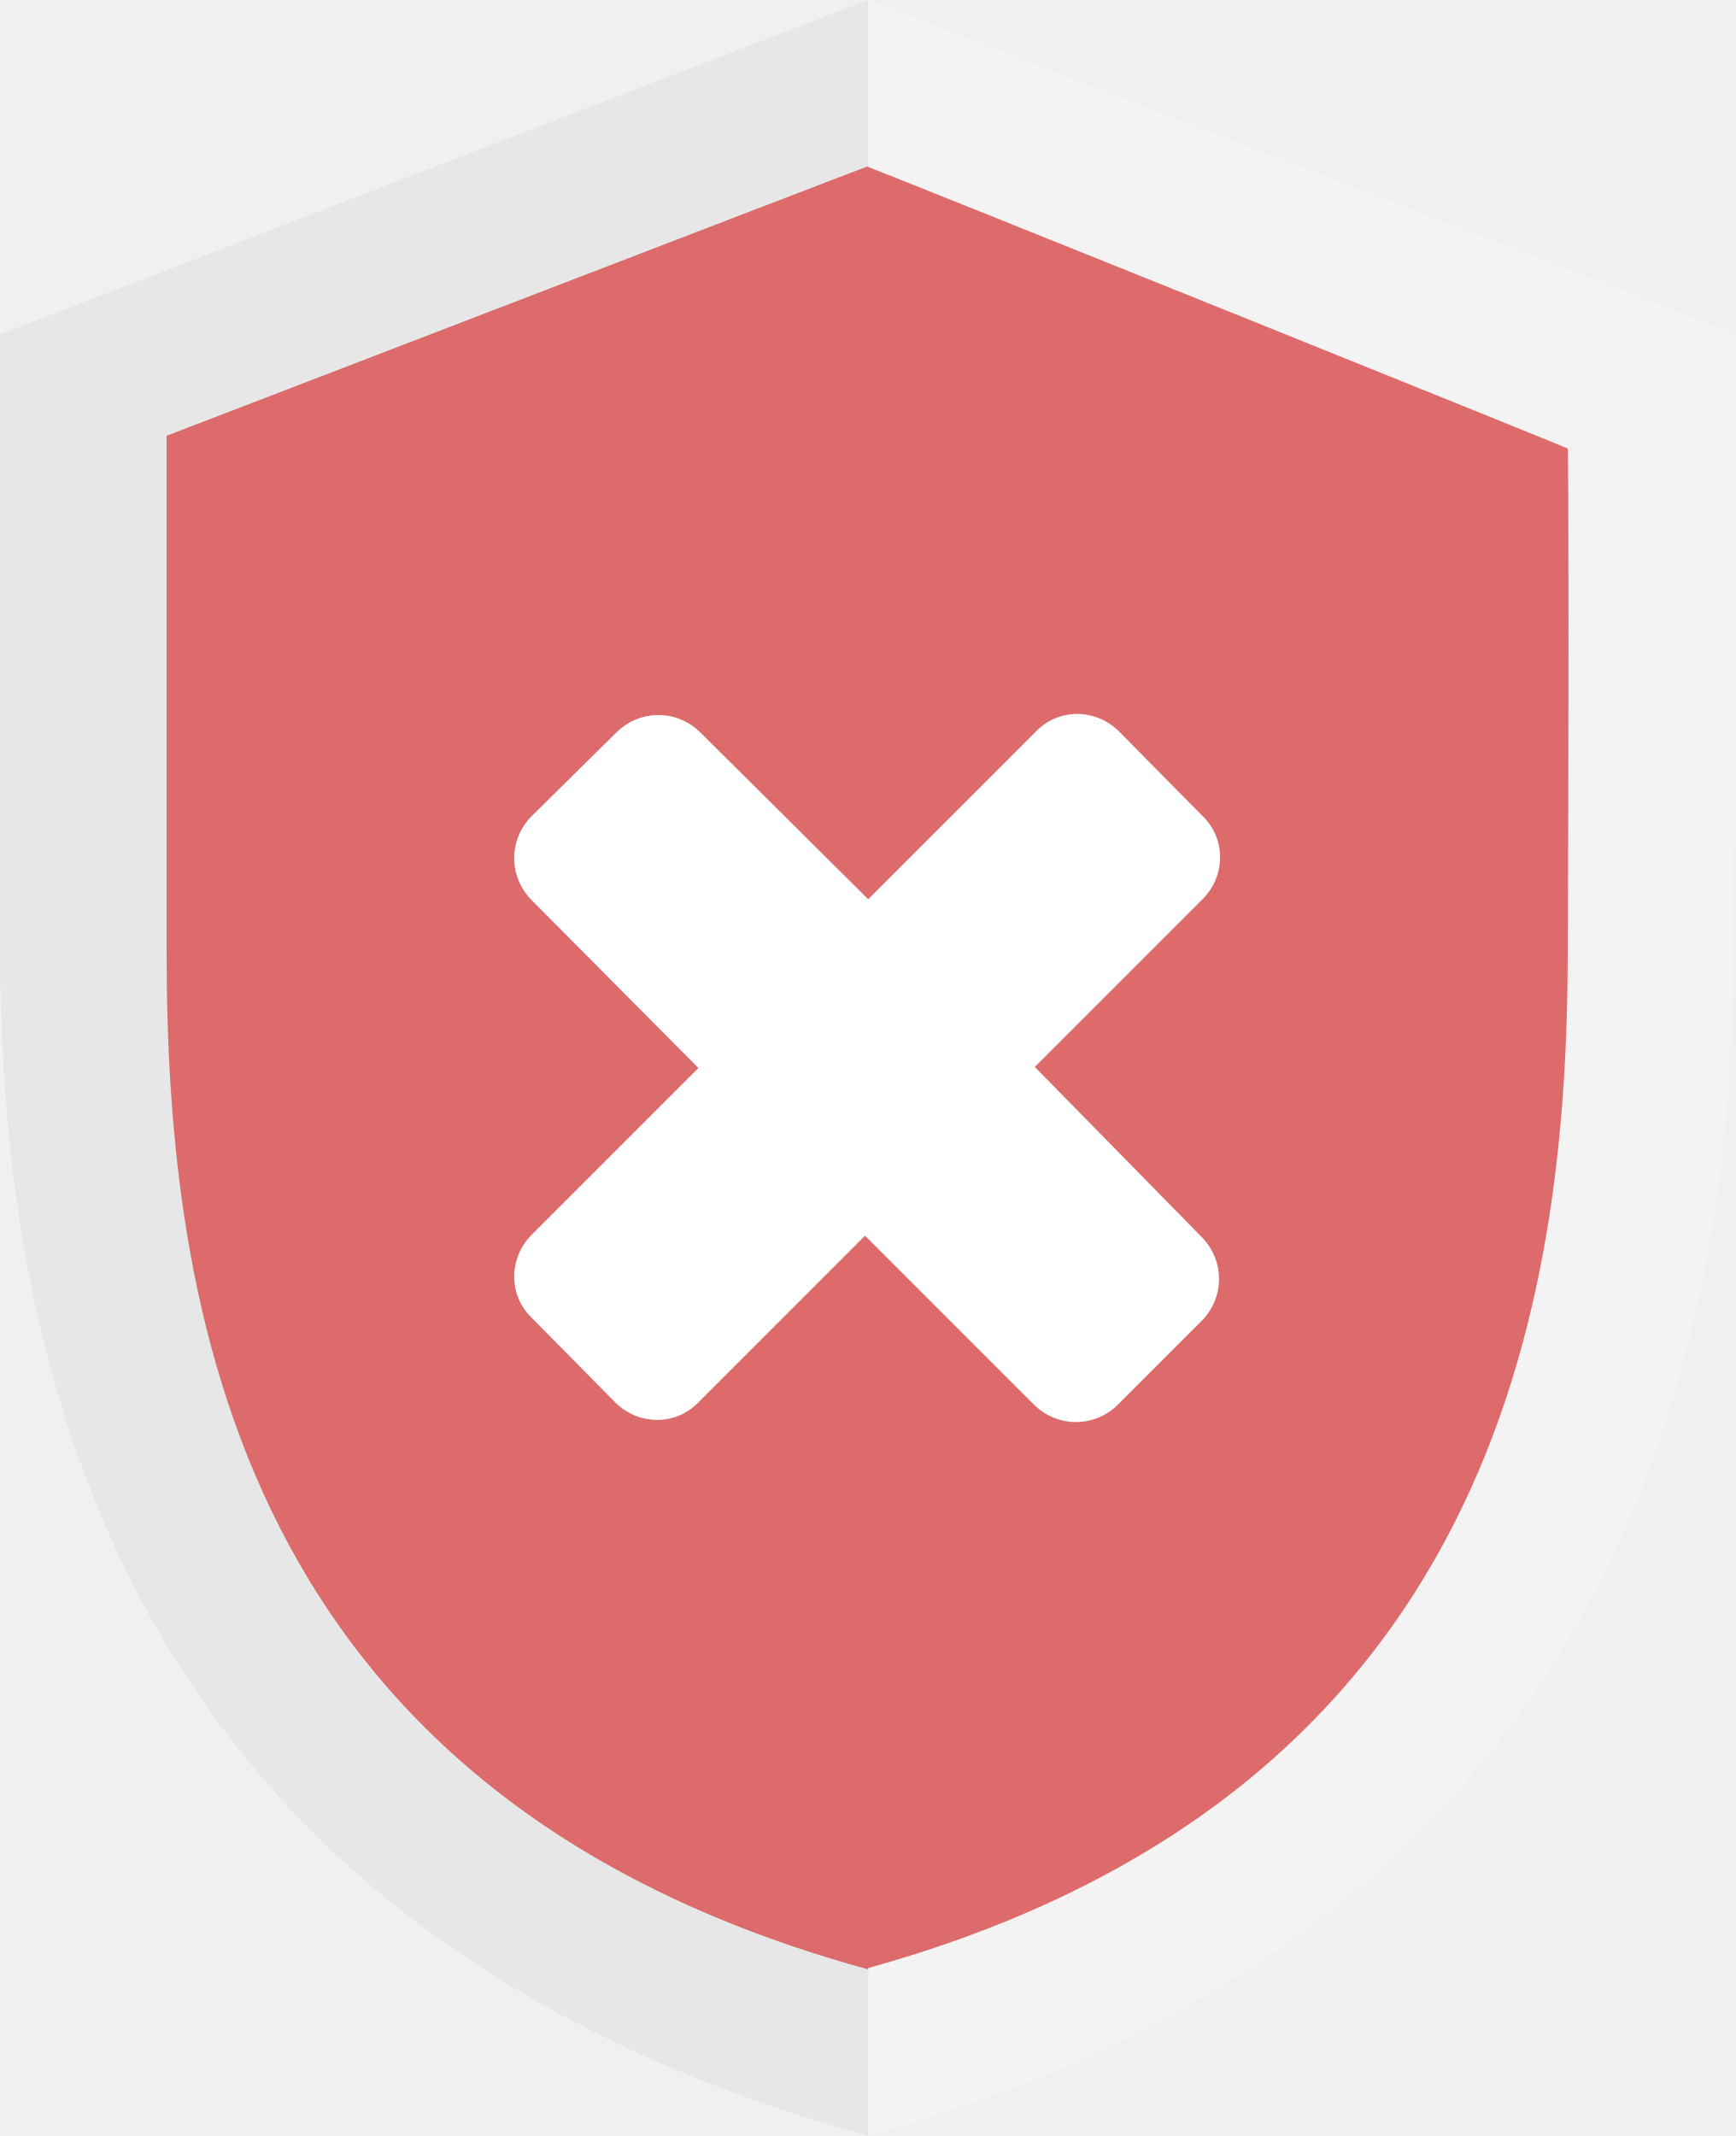
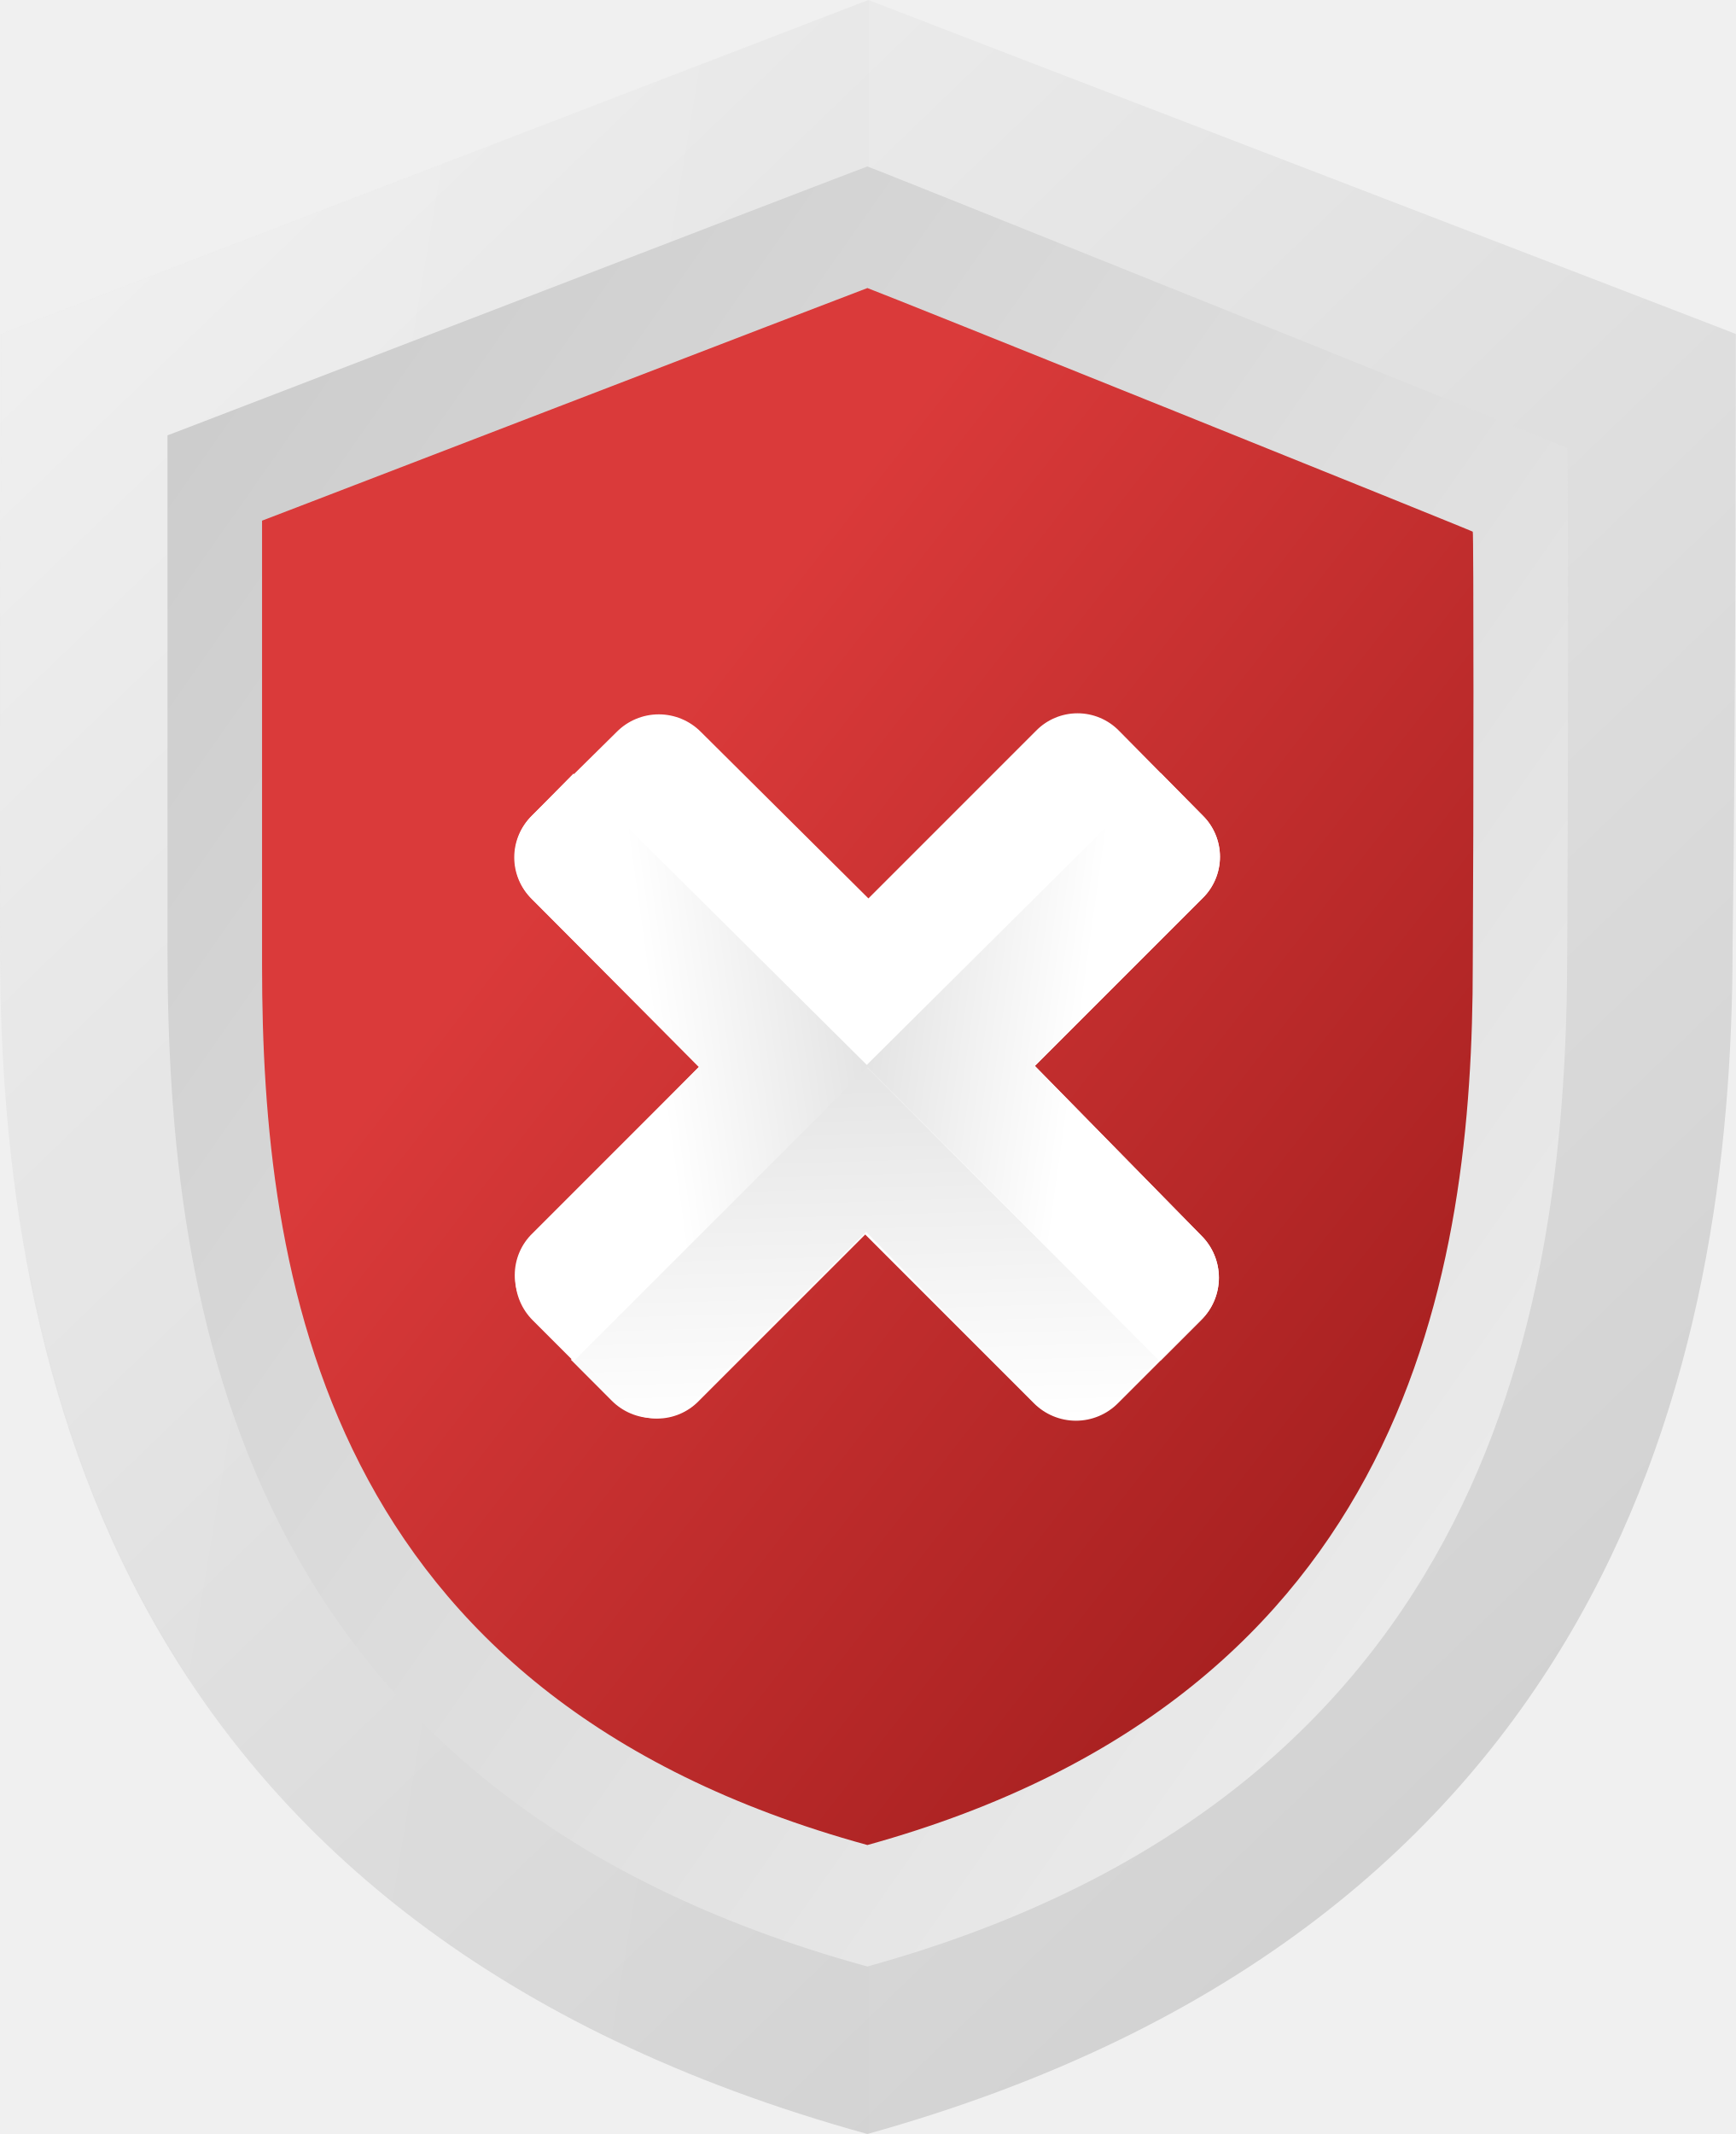
- <svg xmlns="http://www.w3.org/2000/svg" version="1.1" id="status-shield-danger" class="icon status-shield danger" x="0px" y="0px" style="enable-background:new 0 0 162.5 200; width: 162.5px; height: 200px" viewBox="0 0 162.5 200" xml:space="preserve">
-   <path style="fill:#F3F3F3;" d="M162.6,31.3c0.1,0-79.3-30.5-81.3-31.3C79.8,0.6-0.2,31.3-0.1,31.3v57.5c0,39.8,11.4,91.9,81.3,111.2   c69.7-19.4,81.1-72.4,81.1-111.2C162.6,69.1,162.6,31.3,162.6,31.3z" />
-   <path style="fill:#E7E7E7;" d="M0,88.8c0,39.8,11.4,91.9,81.3,111.2V0c-3,1.1-81.3,31.3-81.3,31.3S-0.1,88.8,0,88.8z" />
-   <path style="fill:#DD6B6B;" class="lighter-side" d="M146.8,42c0.2,0-63.9-25.8-65.6-26.4c-1.4,0.5-65.8,25.3-65.6,25.2V89c0,33.4,6.5,79.1,65.6,95.3   c58.9-16.3,65.6-62.6,65.6-95.3C146.9,72.5,146.9,42,146.8,42z" />
-   <path style="fill:#DD6B6B;" class="darker-side" d="M81.3,15.6c-1.4,0.5-65.8,25.3-65.6,25.2v48.3c0,33.4,6.5,79.1,65.6,95.3V15.6z" />
-   <path style="fill:#FFFFFF;" d="M96.9,99.9l15.7-15.7c2.2-2.2,2.2-5.7,0-7.8l-7.8-7.9c-2.2-2.2-5.7-2.2-7.8,0L81.3,84.2L65.6,68.6   c-2.2-2.2-5.7-2.2-7.9,0l-7.9,7.8c-2.2,2.2-2.2,5.7,0,7.9L65.4,100l-15.6,15.6c-2.2,2.2-2.2,5.7,0,7.8l7.8,7.9   c2.2,2.2,5.7,2.2,7.8,0l15.6-15.6l15.8,15.8c2.2,2.2,5.7,2.2,7.9,0l7.8-7.8c2.2-2.2,2.2-5.7,0-7.9L96.9,99.9z" />
+ <svg xmlns="http://www.w3.org/2000/svg" xmlns:xlink="http://www.w3.org/1999/xlink" version="1.1" id="status-shield-danger" class="icon status-shield danger" width="162.7" height="200" viewBox="0 0 162.7 200">
+   <defs>
+     <linearGradient id="linear-gradient" x2="0.855" y2="1.094" gradientUnits="objectBoundingBox">
+       <stop offset="0" stop-color="#f3f3f3" />
+       <stop offset="1" stop-color="#ccc" />
+     </linearGradient>
+     <linearGradient id="linear-gradient-2" x1="0.5" x2="1.138" y2="0.263" gradientUnits="objectBoundingBox">
+       <stop offset="0" stop-color="#e7e7e7" />
+       <stop offset="1" stop-color="#ccc" />
+     </linearGradient>
+     <linearGradient id="linear-gradient-3" x1="1.374" y1="1.423" x2="-0.036" y2="0.147" gradientUnits="objectBoundingBox">
+       <stop offset="0" stop-color="#fff" />
+       <stop offset="1" stop-color="#ccc" />
+     </linearGradient>
+     <linearGradient id="linear-gradient-4" x1="0.23" y1="0.381" x2="0.937" y2="1.085" gradientUnits="objectBoundingBox">
+       <stop offset="0" stop-color="#da3a3a" />
+       <stop offset="1" stop-color="#981919" />
+     </linearGradient>
+     <linearGradient id="linear-gradient-5" x1="0.61" y1="0.43" x2="-0.436" y2="0.187" xlink:href="#linear-gradient-3" />
+     <linearGradient id="linear-gradient-6" x1="1.028" y1="0.689" x2="-0.929" y2="0.789" xlink:href="#linear-gradient-3" />
+     <linearGradient id="linear-gradient-7" x1="0.39" y1="0.43" x2="1.436" y2="0.187" xlink:href="#linear-gradient-3" />
+   </defs>
+   <g id="danger" transform="translate(0.1)">
+     <path id="Path_2242" data-name="Path 2242" d="M162.6,31.3C162.7,31.3,83.3.8,81.3,0,79.8.6-.2,31.3-.1,31.3V88.8c0,39.8,11.4,91.9,81.3,111.2,69.7-19.4,81.1-72.4,81.1-111.2C162.6,69.1,162.6,31.3,162.6,31.3Z" fill="url(#linear-gradient)" />
+     <path id="Path_2243" data-name="Path 2243" d="M0,88.8C0,128.6,11.4,180.7,81.3,200V0C78.3,1.1,0,31.3,0,31.3S-.1,88.8,0,88.8Z" opacity="0.1" fill="url(#linear-gradient-2)" />
+     <path id="Path_2244" data-name="Path 2244" d="M146.8,42c.2,0-63.9-25.8-65.6-26.4-1.4.5-65.8,25.3-65.6,25.2V89c0,33.4,6.5,79.1,65.6,95.3,58.9-16.3,65.6-62.6,65.6-95.3C146.9,72.5,146.9,42,146.8,42Z" fill="url(#linear-gradient-3)" />
+     <path id="Path_2258" data-name="Path 2258" d="M129.084,38.435c.173,0-55.272-22.316-56.742-22.835-1.211.432-56.915,21.884-56.742,21.8V79.089c0,28.89,5.622,68.42,56.742,82.432,50.947-14.1,56.742-54.147,56.742-82.432C129.17,64.817,129.17,38.435,129.084,38.435Z" transform="translate(8.863 11.396)" fill="url(#linear-gradient-4)" />
+     <path id="Path_2246" data-name="Path 2246" d="M96.9,99.9l15.7-15.7a5.434,5.434,0,0,0,0-7.8l-7.8-7.9a5.434,5.434,0,0,0-7.8,0L81.3,84.2,65.6,68.6a5.553,5.553,0,0,0-7.9,0l-7.9,7.8a5.553,5.553,0,0,0,0,7.9L65.4,100,49.8,115.6a5.434,5.434,0,0,0,0,7.8l7.8,7.9a5.434,5.434,0,0,0,7.8,0L81,115.7l15.8,15.8a5.553,5.553,0,0,0,7.9,0l7.8-7.8a5.553,5.553,0,0,0,0-7.9Z" fill="#fff" />
+     <path id="Path_2260" data-name="Path 2260" d="M96.9,99.9l15.7-15.7a5.434,5.434,0,0,0,0-7.8l-3.907-3.957L81.048,99.9l27.634,27.618L112.5,123.7a5.553,5.553,0,0,0,0-7.9Z" fill="url(#linear-gradient-5)" />
+     <path id="Path_2261" data-name="Path 2261" d="M96.687,99.847,112.6,84.2a5.434,5.434,0,0,0,0-7.8l-3.907-3.957-27.516,27.4,27.5,27.671L112.5,123.7a5.553,5.553,0,0,0,0-7.9Z" transform="translate(180.926 18.759) rotate(90)" fill="url(#linear-gradient-6)" />
+     <path id="Path_2262" data-name="Path 2262" d="M98.4,99.9,82.7,84.2a5.434,5.434,0,0,1,0-7.8L86.6,72.443,114.25,99.9,86.616,127.518,82.8,123.7a5.553,5.553,0,0,1,0-7.9Z" transform="translate(-32.948 0.057)" fill="url(#linear-gradient-7)" />
+   </g>
</svg>
